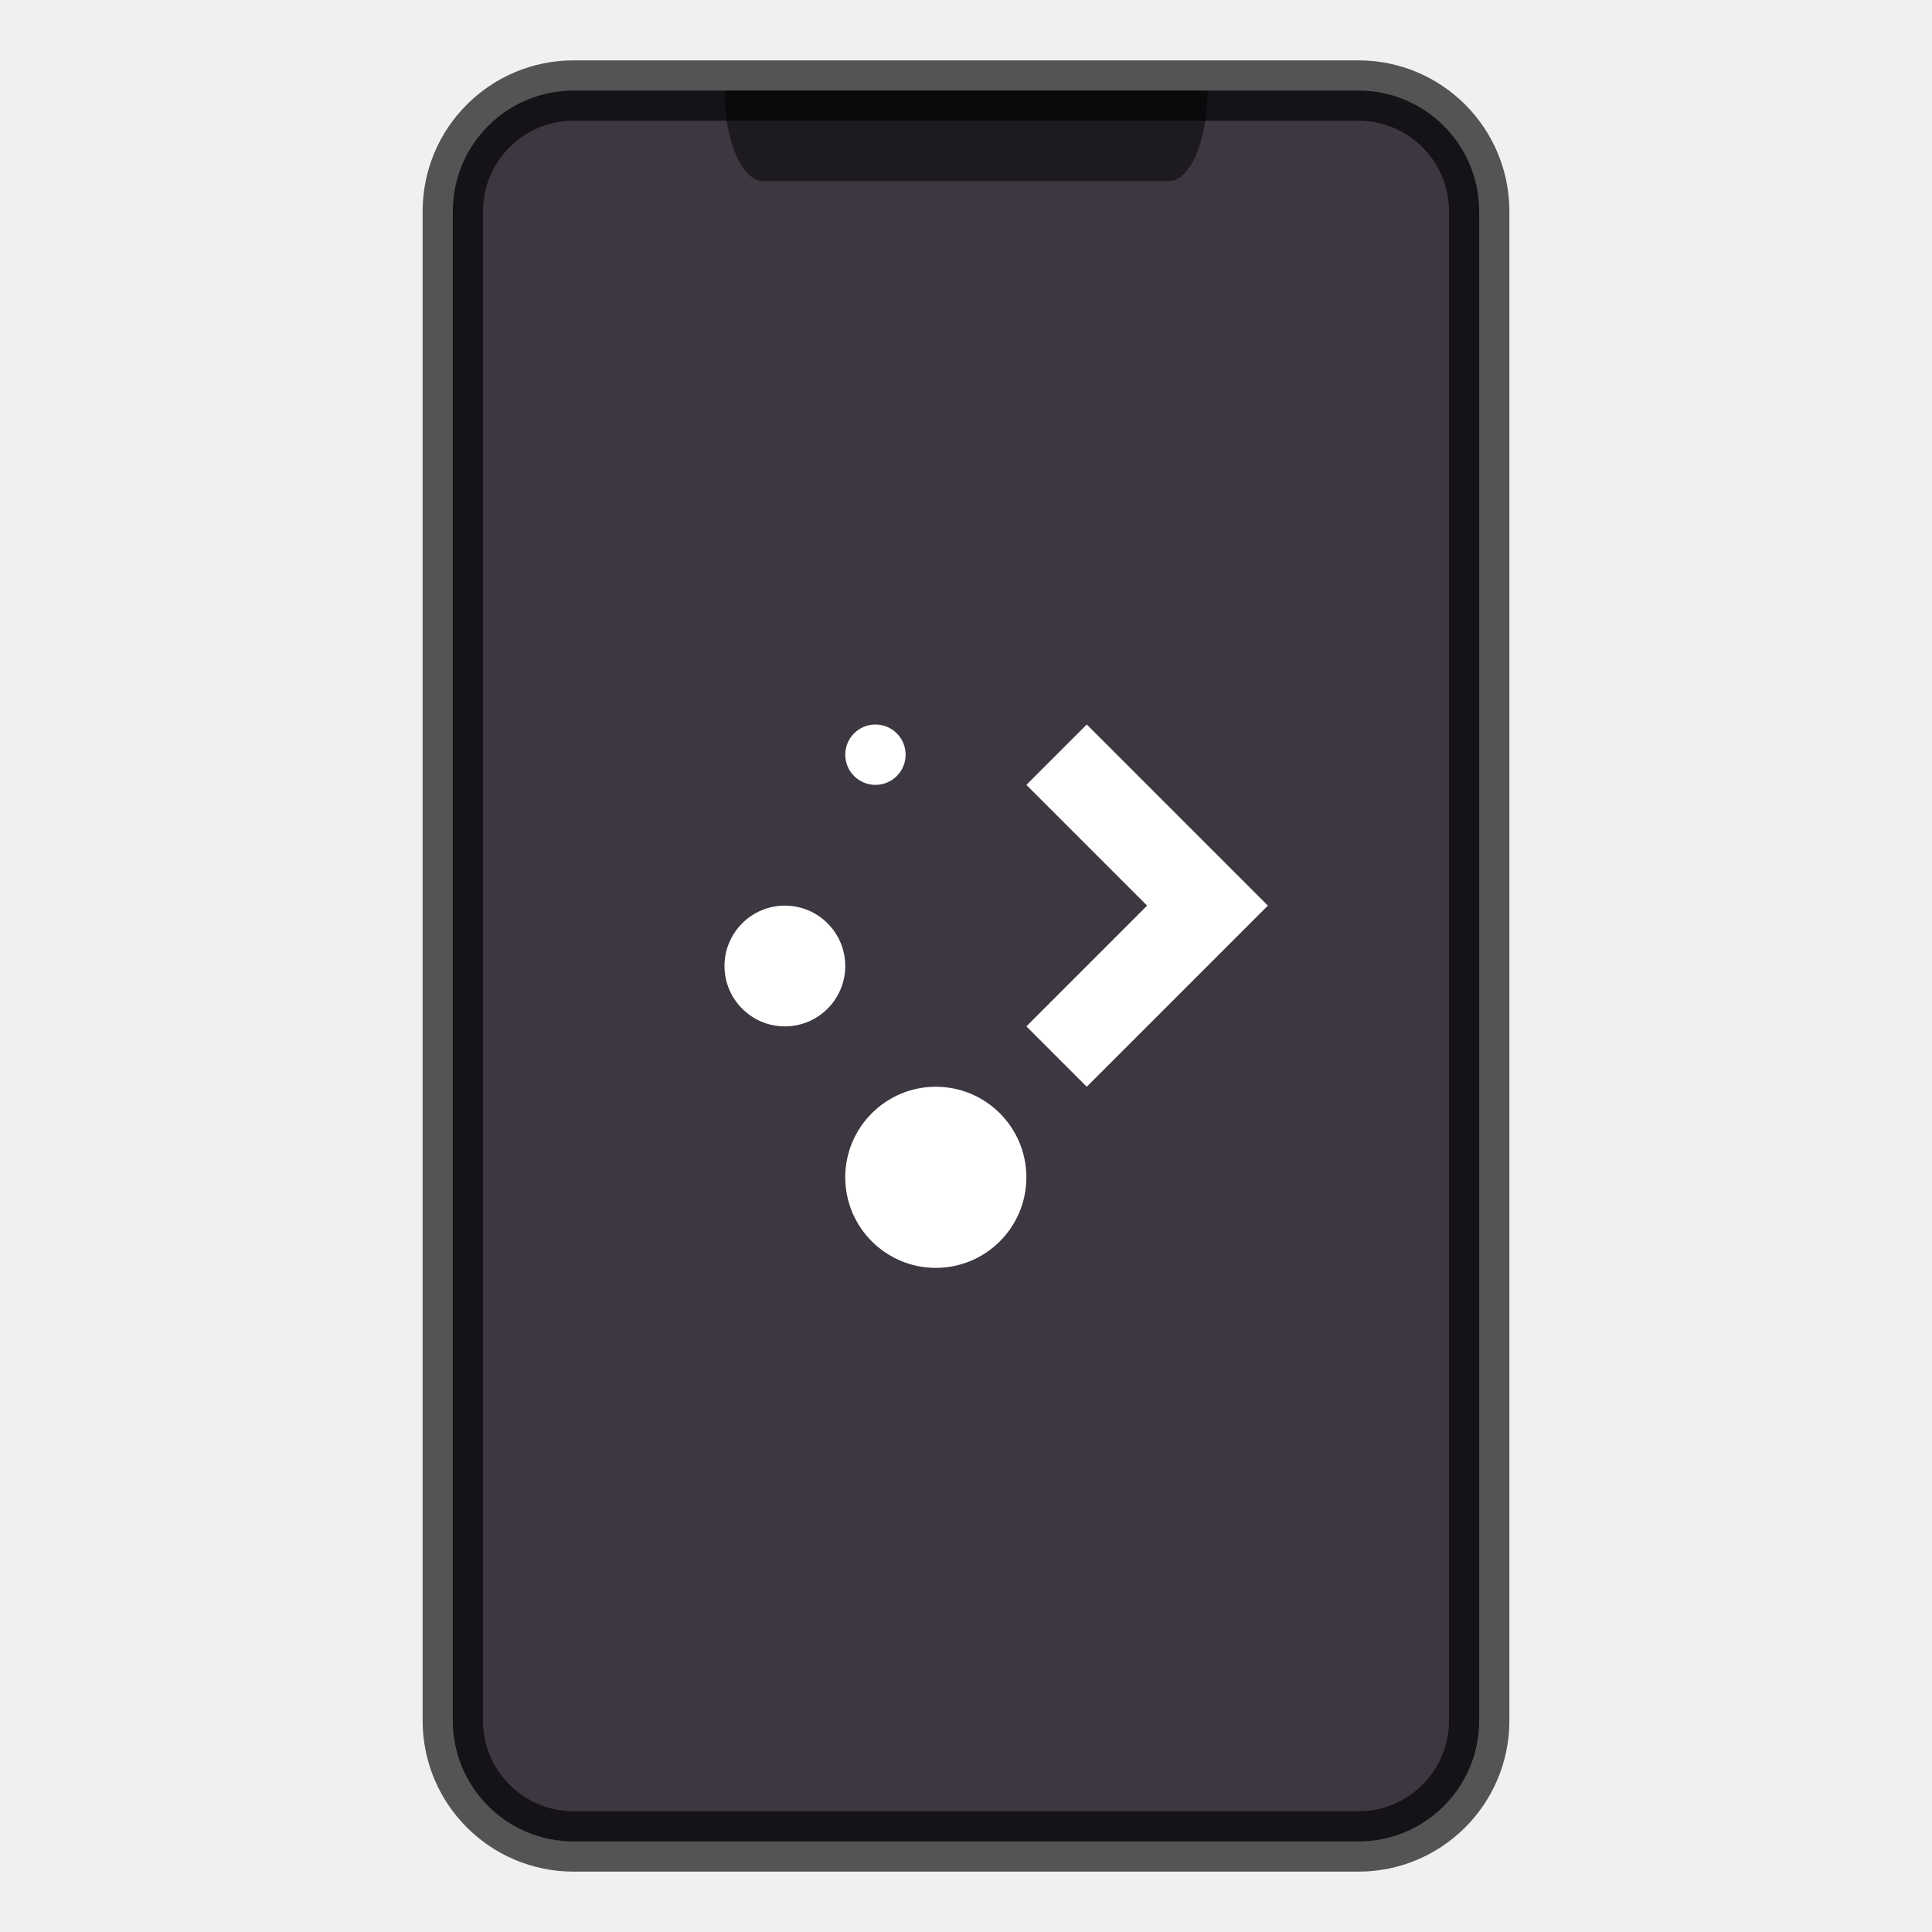
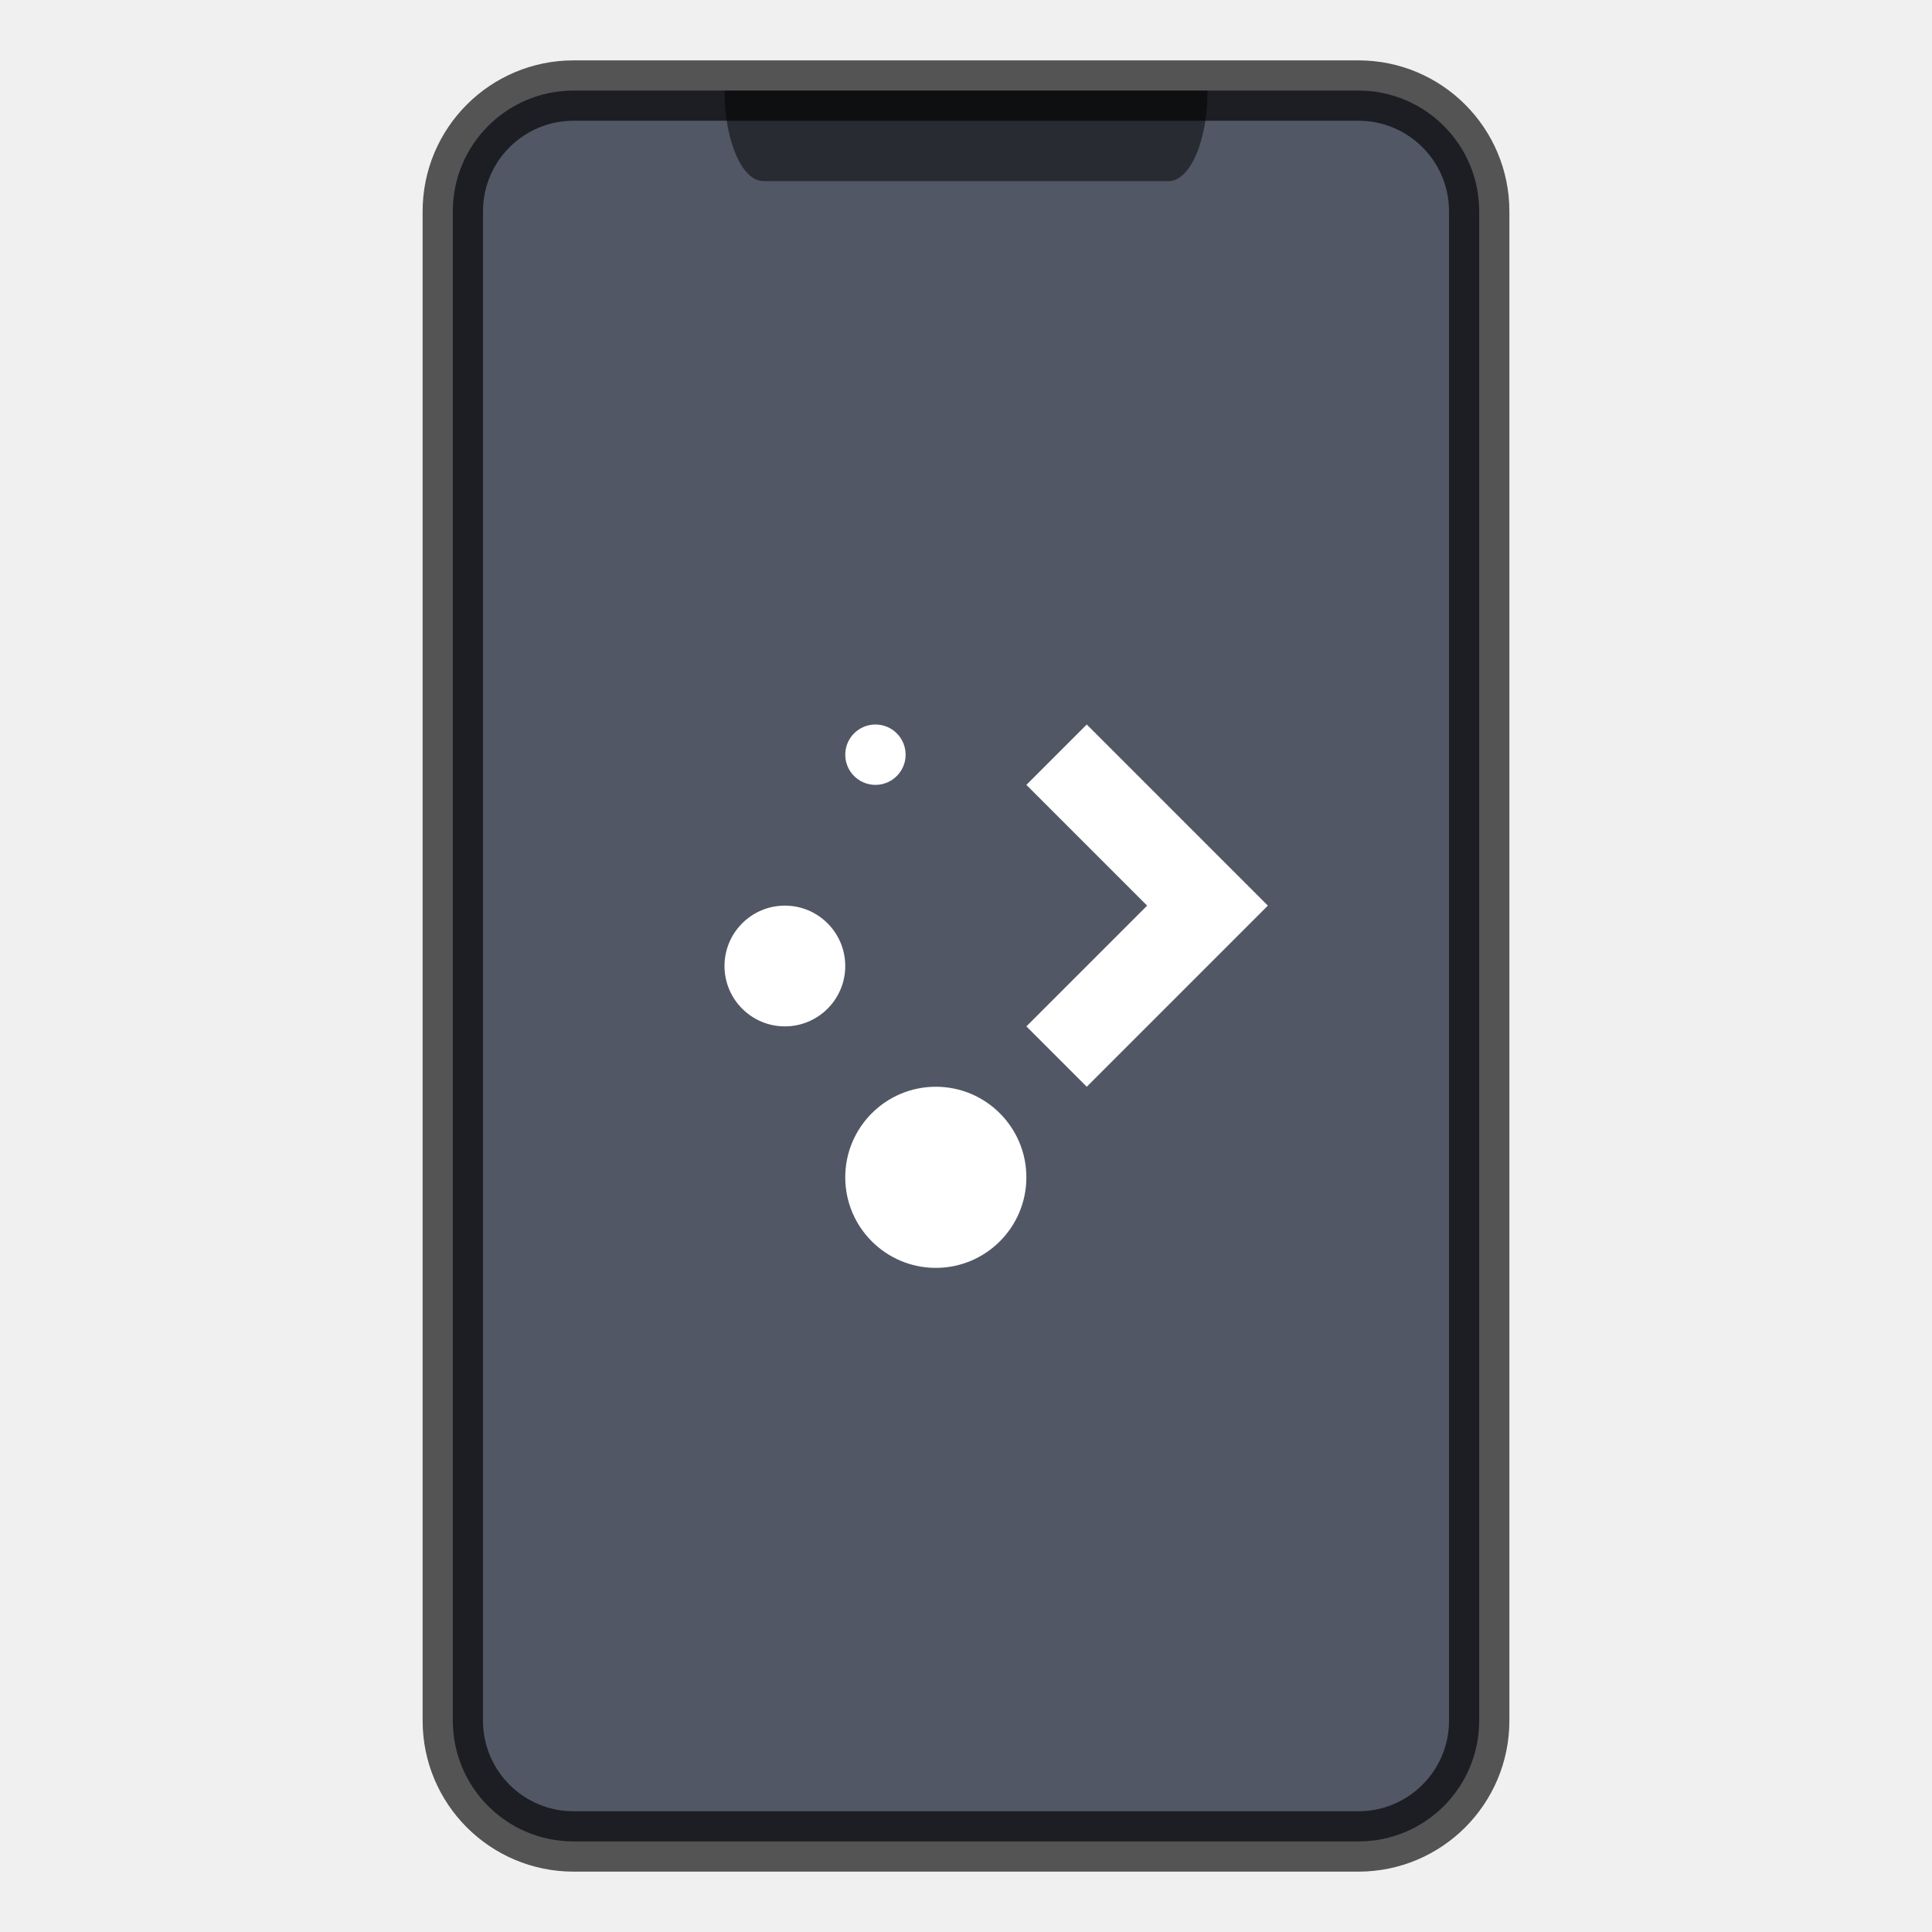
<svg xmlns="http://www.w3.org/2000/svg" width="32" height="32" version="1.1">
  <g transform="translate(-384.57 -515.8)">
-     <rect x="392.07" y="517.3" width="17" height="29" rx="2" ry="2" fill="#3d3741" />
+     <rect x="392.07" y="517.3" width="17" height="29" rx="2" ry="2" fill="#525765" />
    <rect x="392.07" y="517.3" width="17" height="29" rx="2" ry="2" fill="none" opacity=".65" stroke="#000" />
    <path d="m396.57 517.3c0 0.831 0.288 1.5 0.645 1.5h6.711c0.357 0 0.645-0.669 0.645-1.5h-8z" fill-rule="evenodd" opacity=".5" style="paint-order:stroke fill markers" />
    <g fill="#fff">
      <path d="m399.07 527.8c-0.276 0-0.5 0.224-0.5 0.5s0.224 0.5 0.5 0.5 0.5-0.224 0.5-0.5-0.224-0.5-0.5-0.5z" />
      <path d="m402.57 527.8-1 1 2 2-2 2 1 1 3-3-1-1z" />
      <path d="m397.57 530.8c-0.552 0-1 0.448-1 1s0.448 1 1 1 1-0.448 1-1-0.448-1-1-1z" />
      <path d="m400.07 533.8c-0.828 0-1.5 0.672-1.5 1.5s0.672 1.5 1.5 1.5 1.5-0.672 1.5-1.5-0.672-1.5-1.5-1.5z" />
    </g>
  </g>
</svg>
